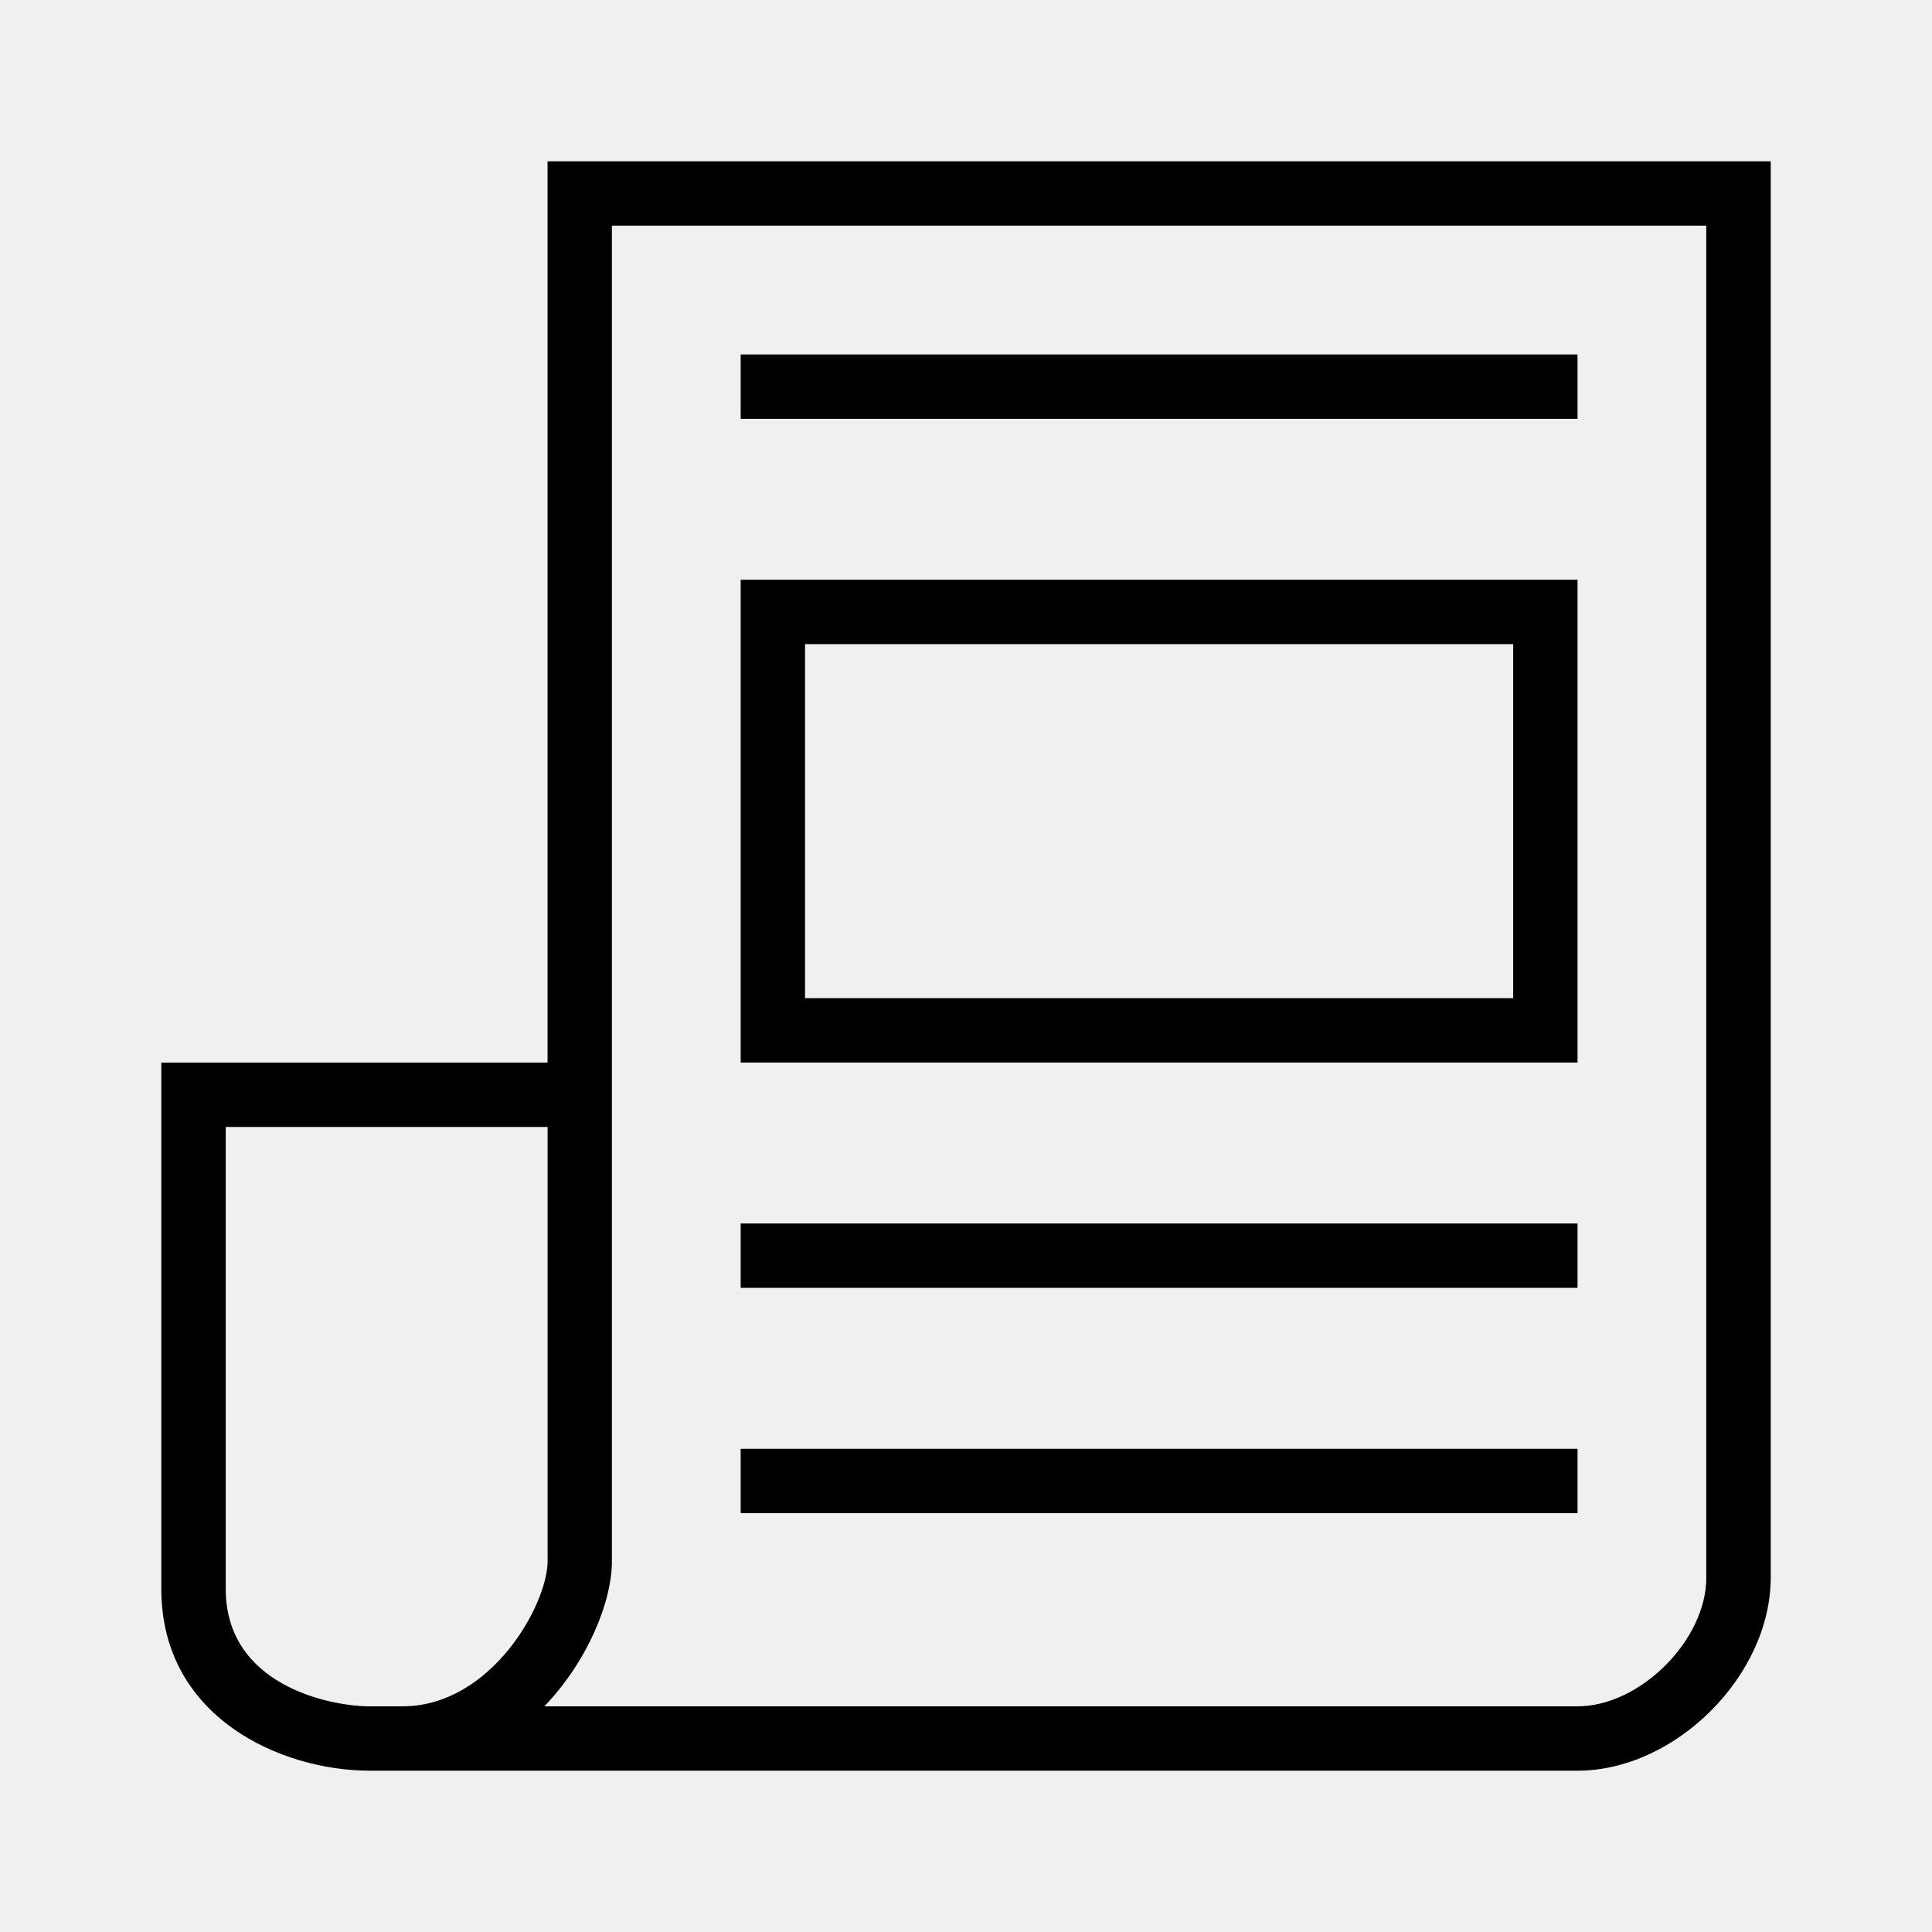
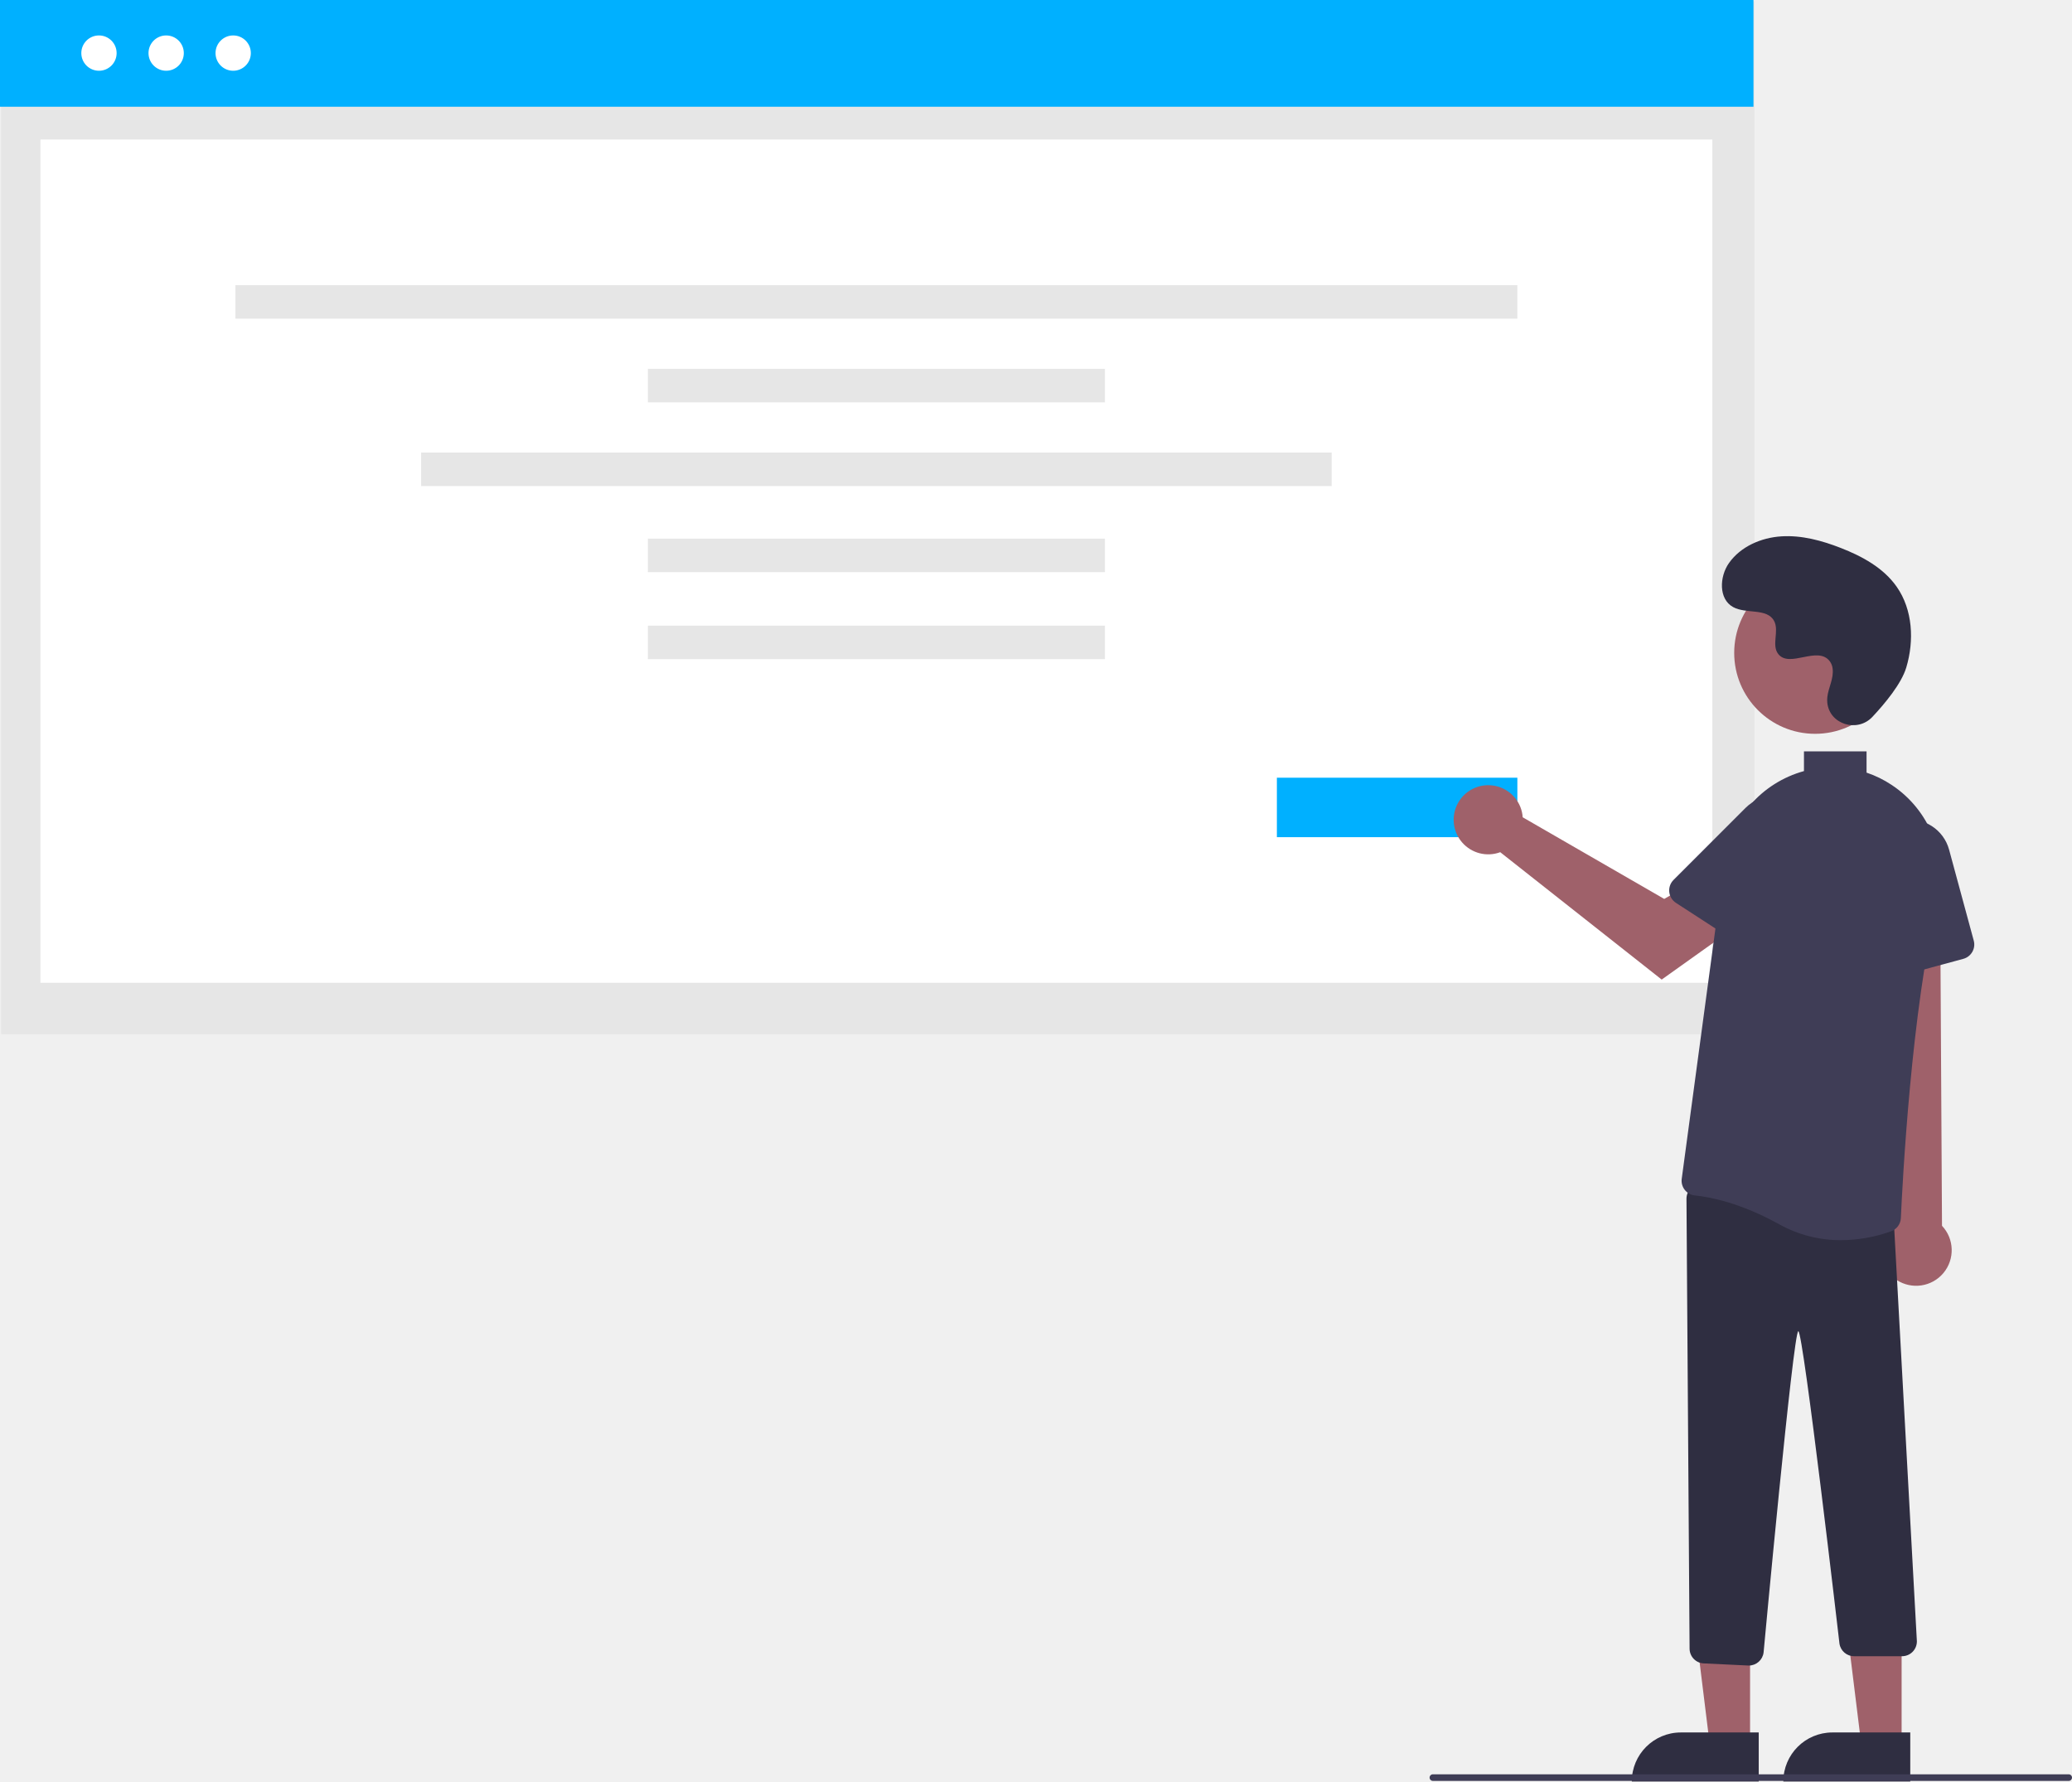
- <svg xmlns="http://www.w3.org/2000/svg" width="45rem" height="25rem" viewBox="0 0 32 32" version="1.1">
-   <g id="icomoon-ignore">
- </g>
-   <path d="M9.069 2.672v14.928h-6.397c0 0 0 6.589 0 8.718s1.983 3.010 3.452 3.010c1.469 0 16.26 0 20.006 0 1.616 0 3.199-1.572 3.199-3.199 0-1.175 0-23.457 0-23.457h-20.259zM6.124 28.262c-0.664 0-2.385-0.349-2.385-1.944v-7.652h5.331v7.192c0 0.714-0.933 2.404-2.404 2.404h-0.542zM28.262 26.129c0 1.036-1.096 2.133-2.133 2.133h-17.113c0.718-0.748 1.119-1.731 1.119-2.404v-22.12h18.126v22.391z" fill="#000000">
- 
- </path>
-   <path d="M12.268 5.871h13.861v1.066h-13.861v-1.066z" fill="#000000">
- 
- </path>
-   <path d="M12.268 20.265h13.861v1.066h-13.861v-1.066z" fill="#000000">
- 
- </path>
-   <path d="M12.268 23.997h13.861v1.066h-13.861v-1.066z" fill="#000000">
- 
- </path>
-   <path d="M26.129 9.602h-13.861v7.997h13.861v-7.997zM25.063 16.533h-11.729v-5.864h11.729v5.864z" fill="#000000">
- 
- </path>
+ <svg xmlns="http://www.w3.org/2000/svg" data-name="Layer 1" width="45rem" height="25rem" viewBox="0 0 628.952 540.749">
+   <rect id="ae13a9af-8be6-48d2-be97-15b9bb35f653" data-name="Rectangle 246" x="0.325" y="0.432" width="532.264" height="313.477" fill="#e6e6e6" />
+   <rect id="a5b6fe3b-52e9-48cc-a961-c4a66fbfd4e0" data-name="Rectangle 264" width="532.264" height="32.399" fill="#00b0ff" />
+   <rect id="f9022efb-4ab6-4da5-b9f8-05744185cb65" data-name="Rectangle 247" x="12.274" y="42.351" width="507.512" height="255.961" fill="#fff" />
+   <circle id="b8863a4f-d6d1-45f4-aeb2-54ce0fc41c58" data-name="Ellipse 194" cx="50.438" cy="16.117" r="5.359" fill="#fff" />
+   <circle id="bbe8bb57-e8a1-4ebb-9530-09dc8d102d8f" data-name="Ellipse 195" cx="70.782" cy="16.117" r="5.359" fill="#fff" />
+   <circle id="e8afff7b-3b6f-4dbf-9548-6e45ece64f65" data-name="Ellipse 246" cx="30.042" cy="16.117" r="5.359" fill="#fff" />
+   <rect id="b1f15dfa-2d28-41bb-b4d1-13ec40007797" data-name="Rectangle 250" x="71.465" y="86.552" width="389.129" height="10.164" fill="#e6e6e6" />
+   <rect id="ad95e1cc-3eac-41f8-b758-723622ce1f63" data-name="Rectangle 251" x="196.659" y="111.96" width="138.743" height="10.164" fill="#e6e6e6" />
+   <rect id="b780e72c-b22a-4ee2-b16a-5905a6a8a985" data-name="Rectangle 251" x="196.659" y="163.5" width="138.743" height="10.164" fill="#e6e6e6" />
+   <rect id="a53233dc-737e-4f4d-ba21-0434f7dacc3a" data-name="Rectangle 251" x="196.659" y="189.899" width="138.743" height="10.164" fill="#e6e6e6" />
+   <rect id="a2199747-3d5b-4c24-9aea-bee34d6022f4" data-name="Rectangle 252" x="127.829" y="137.369" width="276.402" height="10.164" fill="#e6e6e6" />
+   <rect x="387.595" y="236.062" width="73" height="18.049" fill="#00b0ff" />
+   <polygon points="531.231 529.365 518.972 529.364 513.139 482.076 531.234 482.077 531.231 529.365" fill="#9f616a" />
+   <path d="M510.215,525.861h23.644a0,0,0,0,1,0,0v14.887a0,0,0,0,1,0,0H495.328a0,0,0,0,1,0,0v0A14.887,14.887,0,0,1,510.215,525.861Z" fill="#2f2e41" />
+   <polygon points="577.231 529.365 564.972 529.364 559.139 482.076 577.234 482.077 577.231 529.365" fill="#9f616a" />
+   <path d="M556.214,525.861h23.644a0,0,0,0,1,0,0v14.887a0,0,0,0,1,0,0H541.328a0,0,0,0,1,0,0v0A14.887,14.887,0,0,1,556.214,525.861Z" fill="#2f2e41" />
+   <path d="M861.258,568.152a10.743,10.743,0,0,1-2.062-16.343l-8.072-114.558,23.253,2.255.639,112.187a10.801,10.801,0,0,1-13.757,16.459Z" transform="translate(-285.5241 -179.6256)" fill="#9f616a" />
+   <path d="M816.176,685.167,802.68,684.524a4.499,4.499,0,0,1-4.286-4.463l-.942-136.557a4.501,4.501,0,0,1,5.146-4.485l53.994,7.838a4.474,4.474,0,0,1,3.854,4.42l6.944,126.534a4.5,4.5,0,0,1-4.5,4.534h-14.55a4.479,4.479,0,0,1-4.445-3.801s-10.99-94.912-12.499-94.856c-1.517.028-10.537,97.52-10.537,97.52a4.517,4.517,0,0,1-4.469,3.966Q816.284,685.173,816.176,685.167Z" transform="translate(-285.5241 -179.6256)" fill="#2f2e41" />
+   <path d="M856.387,475.744a4.482,4.482,0,0,1-1.859-3.401L852.825,441.467a12.399,12.399,0,0,1,24.346-3.927l7.485,27.605a4.505,4.505,0,0,1-3.166,5.521l-21.291,5.773A4.483,4.483,0,0,1,856.387,475.744Z" transform="translate(-285.5241 -179.6256)" fill="#3f3d56" />
+   <circle cx="550.975" cy="198.176" r="24.561" fill="#9f616a" />
+   <path d="M747.495,426.056a10.527,10.527,0,0,1,.239,1.64l42.957,24.782,10.441-6.011,11.131,14.572-22.337,15.921-49.008-38.663a10.496,10.496,0,1,1,6.576-12.241Z" transform="translate(-285.5241 -179.6256)" fill="#9f616a" />
+   <path d="M792.226,450.371a4.482,4.482,0,0,1,1.293-3.653l21.863-21.868a12.399,12.399,0,0,1,19.168,15.516l-15.57,23.992a4.505,4.505,0,0,1-6.224,1.325l-18.504-12.009A4.483,4.483,0,0,1,792.226,450.371Z" transform="translate(-285.5241 -179.6256)" fill="#3f3d56" />
+   <path d="M853.88,397.233c-4.582,4.881-13.091,2.261-13.688-4.407a8.055,8.055,0,0,1,.01-1.556c.308-2.954,2.015-5.635,1.606-8.754a4.59,4.59,0,0,0-.84-2.149c-3.651-4.889-12.222,2.187-15.668-2.239-2.113-2.714.371-6.987-1.251-10.021-2.14-4.004-8.479-2.029-12.454-4.221-4.423-2.439-4.158-9.225-1.247-13.353,3.551-5.034,9.776-7.72,15.923-8.107s12.253,1.275,17.992,3.511c6.521,2.541,12.988,6.054,17.001,11.788,4.88,6.973,5.35,16.348,2.909,24.502C862.688,387.188,857.621,393.248,853.88,397.233Z" transform="translate(-285.5241 -179.6256)" fill="#2f2e41" />
+   <path d="M913.476,720.188h-193a1,1,0,0,1,0-2h193a1,1,0,0,1,0,2Z" transform="translate(-285.5241 -179.6256)" fill="#3f3d56" />
+   <path d="M861.015,418.769q-.64-.46-1.305-.903a32.361,32.361,0,0,0-7.596-3.724v-6.454h-19v5.988a33.32,33.32,0,0,0-24.163,27.686l-12.938,96.051a4.478,4.478,0,0,0,.931,3.401,4.419,4.419,0,0,0,3.054,1.673c4.483.447,13.78,2.185,25.68,8.796a38.125,38.125,0,0,0,18.706,4.774,45.089,45.089,0,0,0,15.226-2.711,4.467,4.467,0,0,0,2.918-4.005c.466-10.337,3.19-63.544,11.124-95.999A33.178,33.178,0,0,0,861.015,418.769Z" transform="translate(-285.5241 -179.6256)" fill="#3f3d56" />
</svg>
